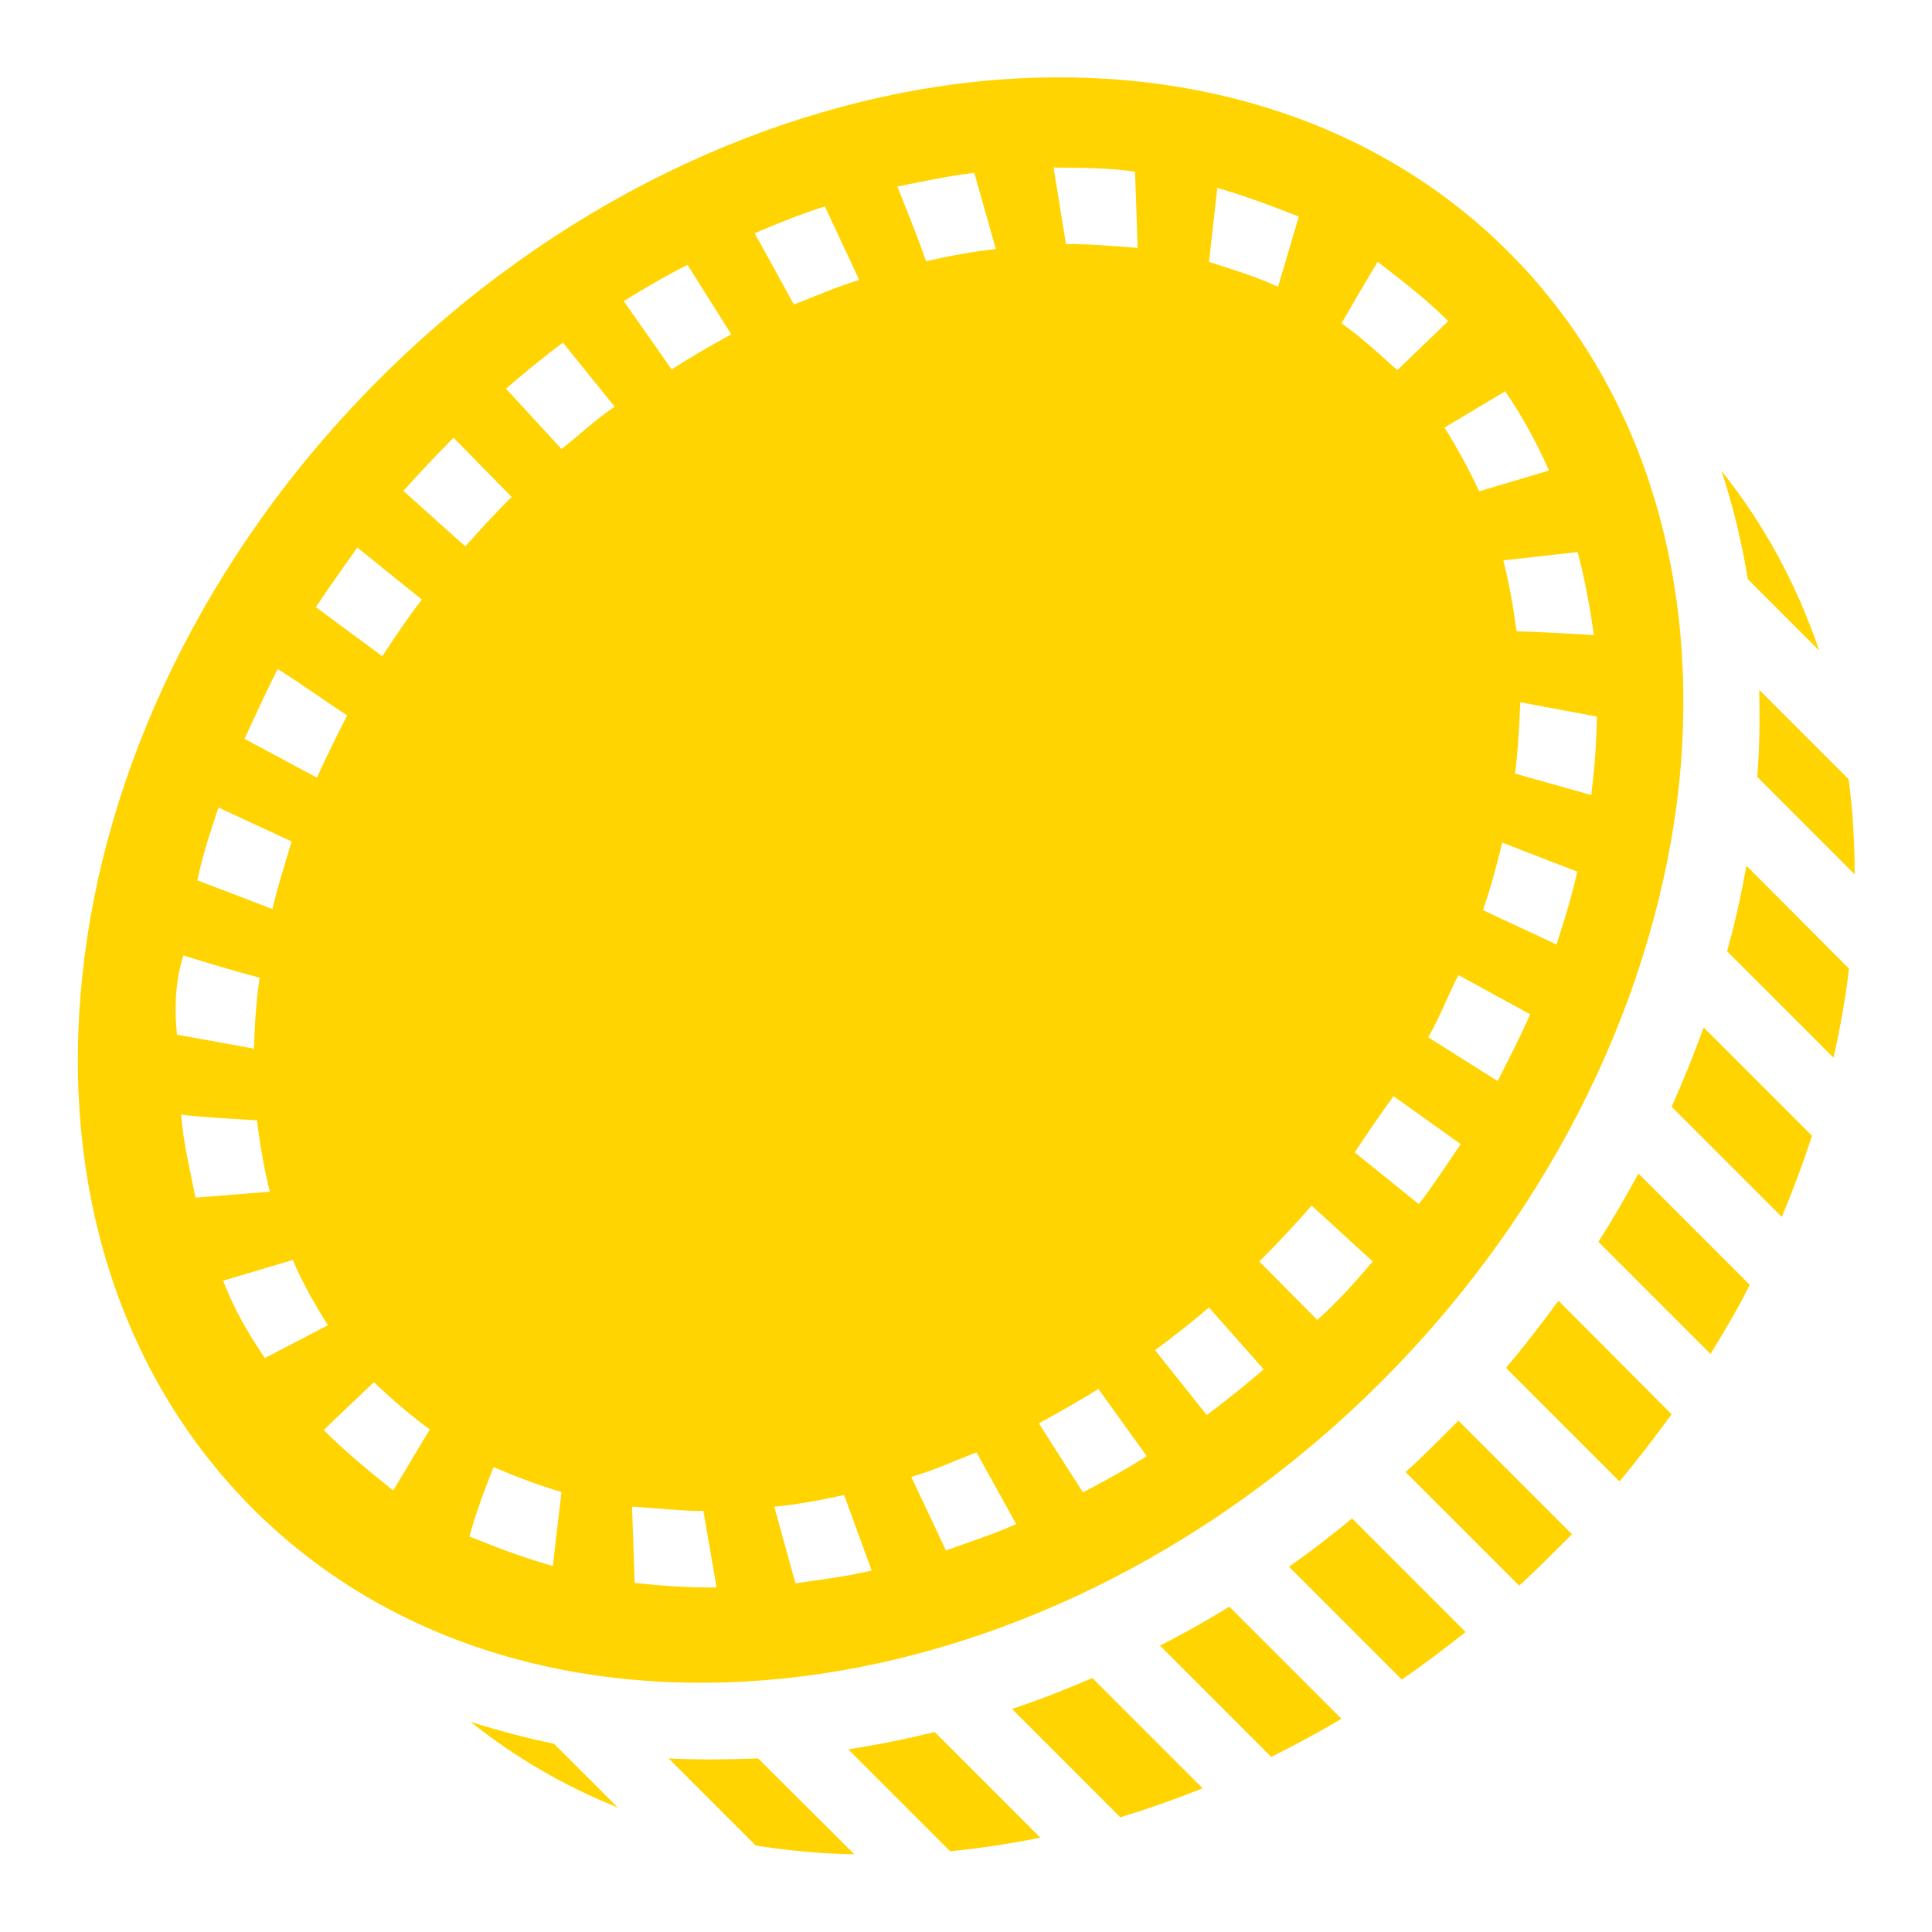
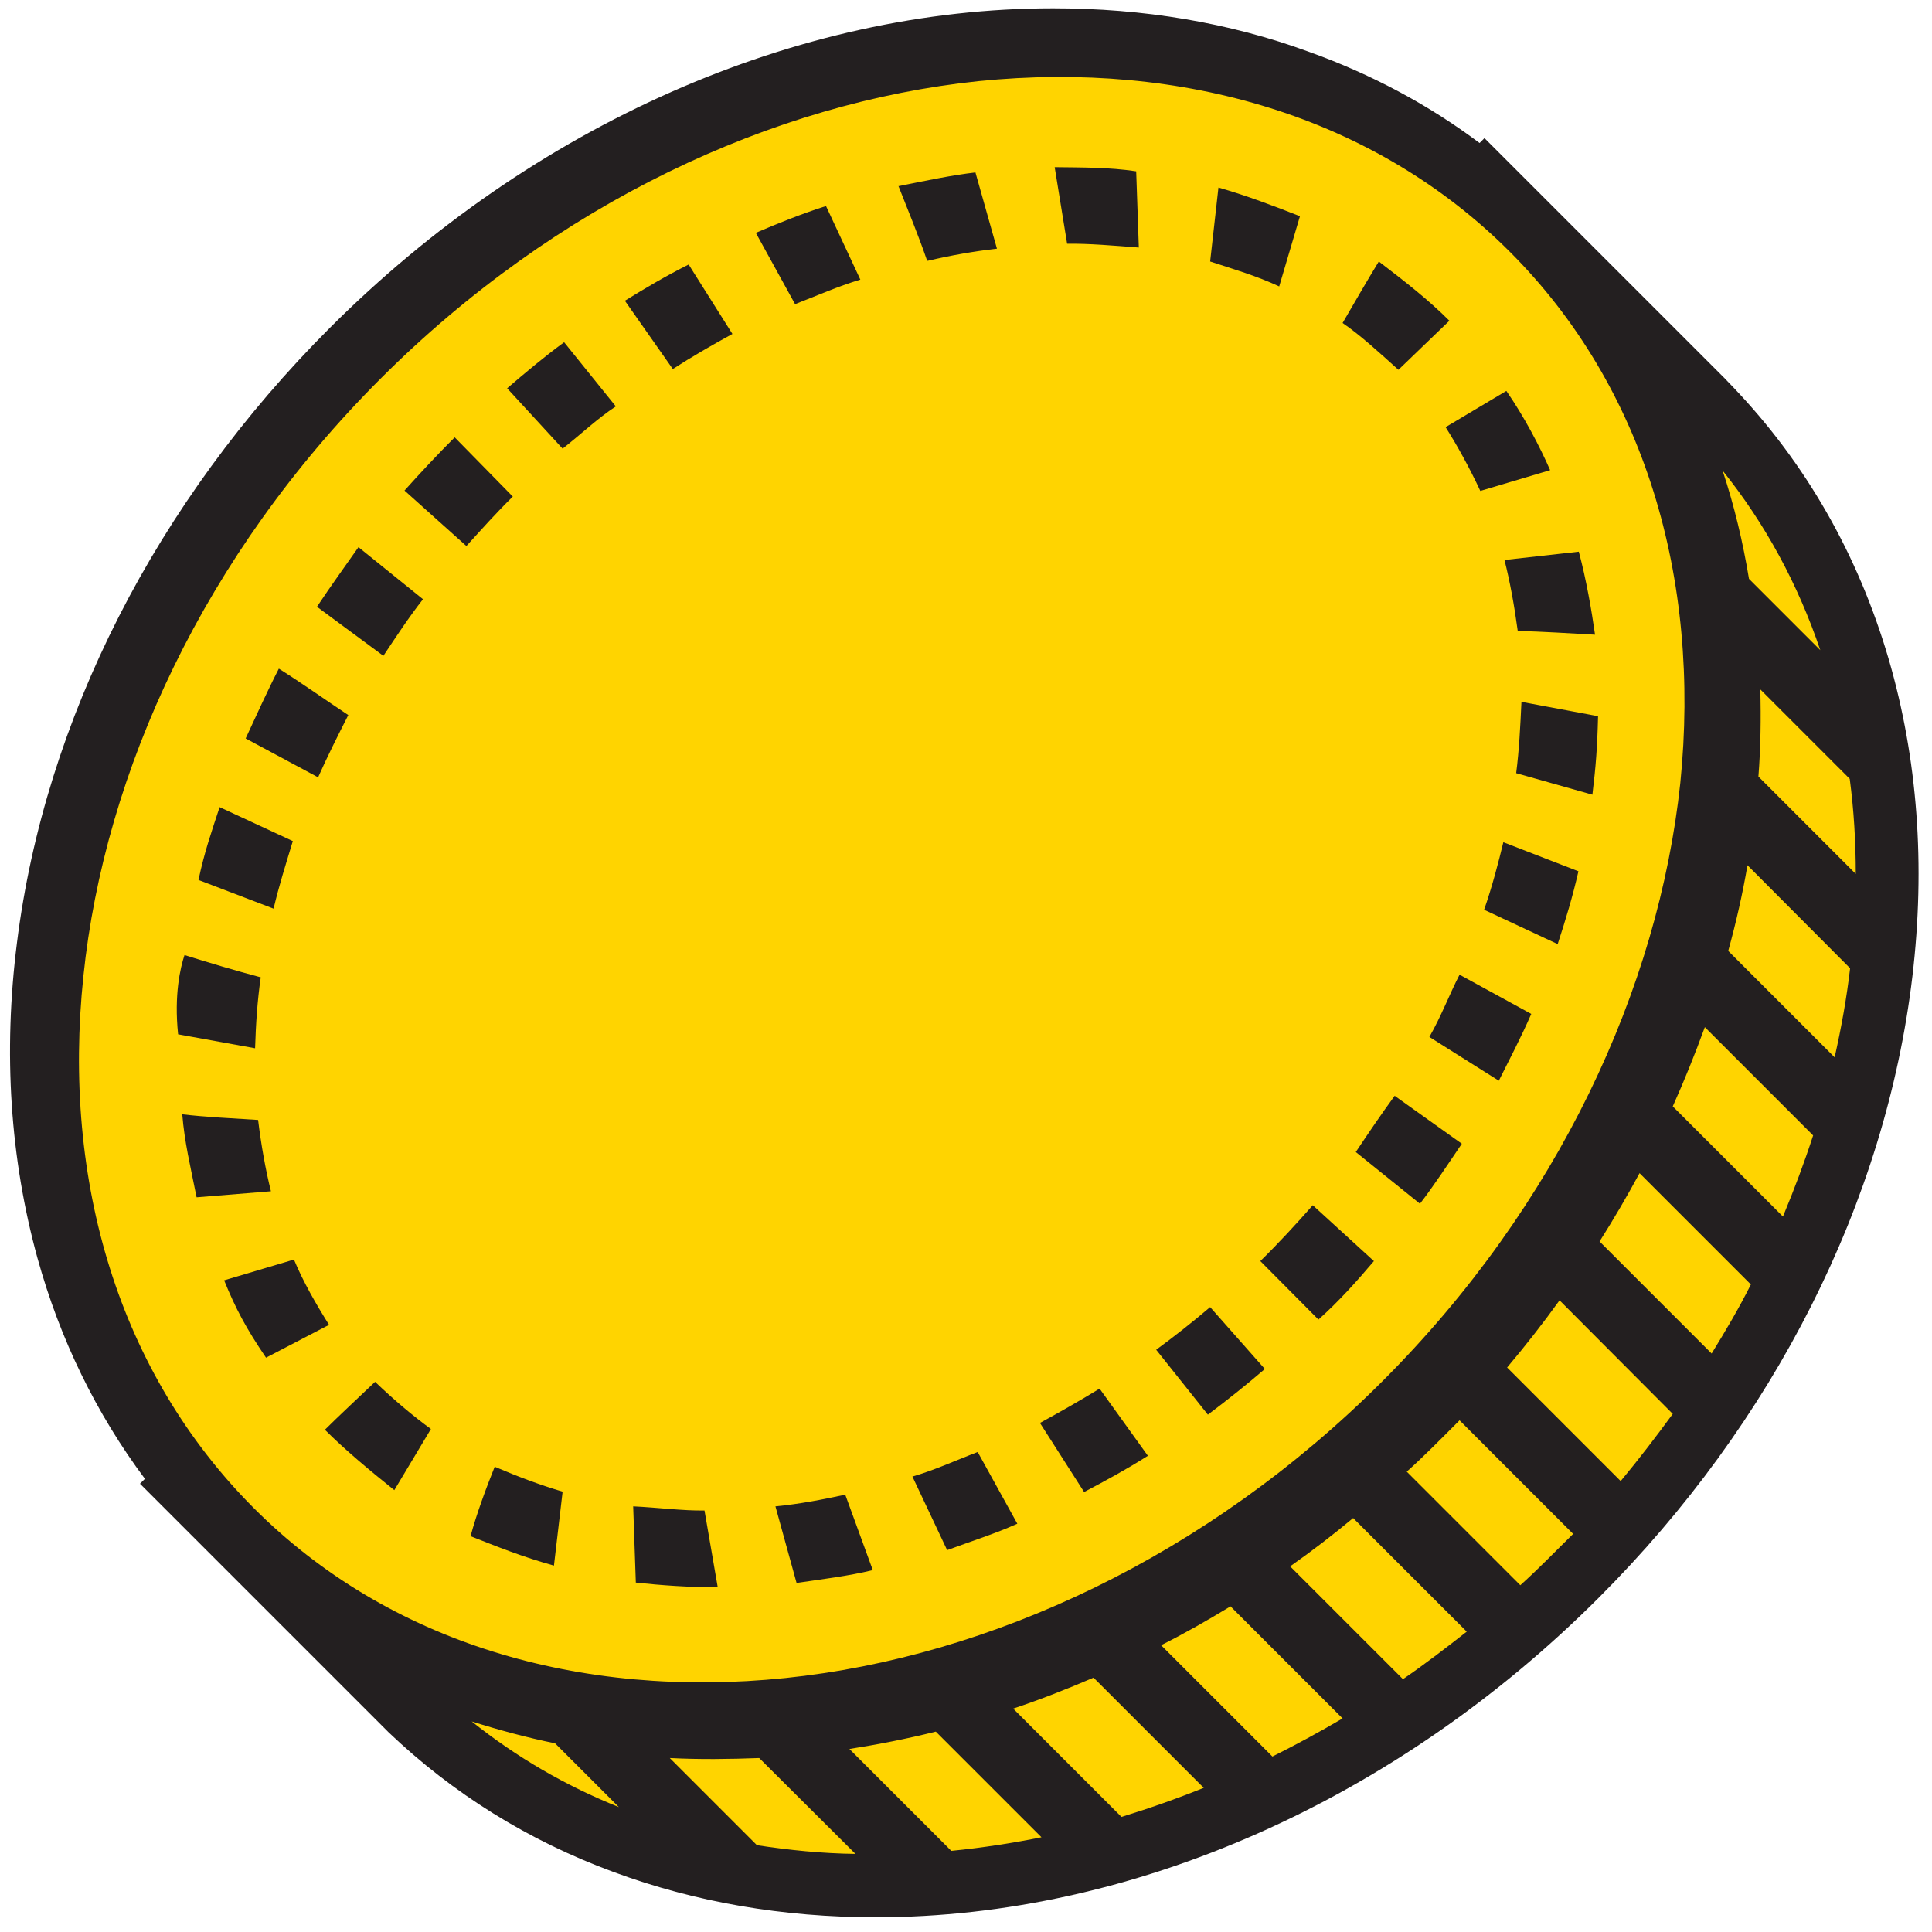
<svg xmlns="http://www.w3.org/2000/svg" version="1.1" id="Layer_1" x="0px" y="0px" viewBox="0 0 512 512" style="enable-background:new 0 0 512 512;" xml:space="preserve">
  <style type="text/css">
- 	.st0{fill:#FFD400;}
+ 	.st0{fill:#231F20;}
+ 	.st1{fill:#FFD400;}
</style>
+   <g>
+     <path class="st0" d="M232.2,499.2c-48.4,0-90.9-16.1-122.8-46.6l-59.5-59.5l0.5-0.5c-30.7-37.3-43.8-87.3-37-141.7   c7.2-57.1,35.7-113.1,80.3-157.6c52.2-52.1,119.7-82,185.3-82c44,0,83.1,13.4,113.9,38.7l0.5-0.5l57.1,57.1l2.4,2.5   c36,37.7,52,90.5,45,148.9c-6.9,57.7-35.5,114.2-80.6,159.3C365.3,469.3,297.8,499.2,232.2,499.2   C232.2,499.2,232.2,499.2,232.2,499.2z" />
+     <path class="st0" d="M279.1,20.2c43.1,0,83.5,13.8,114.3,42l0.1-0.1l50.6,50.6l2.4,2.5c70.5,73.7,54.9,205.3-35.4,295.6   c-52.2,52.2-118.3,79.4-178.9,79.4c-44.2,0-85.5-14.4-116.6-44.1l-53-53l0.1-0.1c-68-74.2-52.1-204,37.4-293.4   C152.4,47.4,218.4,20.2,279.1,20.2 M279.1,2.2C279.1,2.2,279.1,2.2,279.1,2.2C211.1,2.2,141.3,33,87.4,86.9   c-46,46-75.5,103.8-82.9,162.9c-3.7,29.2-1.8,57.3,5.4,83.5c6,21.7,15.6,41.3,28.5,58.6l-1.3,1.3l12.7,12.7l53,53l0.1,0.1l0.1,0.1   c17,16.2,37,28.7,59.6,37c21.6,8,44.9,12,69.5,12c68,0,137.8-30.9,191.6-84.7c46.5-46.5,76-105,83.1-164.6   c3.5-29.5,1.4-57.8-6.3-84.2c-8.1-27.6-21.9-51.8-41.2-72l-2.4-2.5l-0.1-0.1l-0.1-0.1l-50.6-50.6l-12.7-12.7l-1.3,1.3   c-13.6-10.2-28.8-18.3-45.3-24.2C325.8,6,303,2.2,279.1,2.2L279.1,2.2L279.1,2.2z" />
+   </g>
  <g transform="translate(0,0)">
-     <path class="st0" d="M100.5,100.5c-46.6,46.6-73.1,104-78.7,158.3c-5.7,54.4,9.4,105.1,45.1,140.9s86.4,50.7,140.9,45.1   c54.3-5.6,111.8-32.2,158.3-78.7s73.1-104.1,78.9-158.5c5.5-54.3-9.5-105.1-45.2-140.8s-86.5-50.7-140.8-45.2   C204.5,27.3,147.1,53.9,100.5,100.5z M120.2,116l15.4,15.7c-4.3,4.2-8.3,8.7-12.3,13.1l-16.4-14.7   C111.2,125.3,115.6,120.6,120.2,116z M134.1,103c4.9-4.2,9.9-8.4,15.1-12.2l13.7,17c-5,3.3-8.9,7.1-14.1,11.2L134.1,103z    M94.7,145.1l17.1,13.8c-3.7,4.7-7.1,9.9-10.5,15l-17.6-13C87.4,155.3,91.5,149.7,94.7,145.1z M165.3,79.8   c5.5-3.4,11.1-6.7,16.9-9.6l11.6,18.4c-5.3,2.9-10.7,6-15.8,9.3L165.3,79.8z M92,189.6c-2.8,5.5-5.7,11.3-8,16.5l-19.2-10.3   c2.7-5.8,5.9-12.9,8.8-18.5C79.8,181.2,86.1,185.7,92,189.6z M200,61.8c6.1-2.6,12.3-5.1,18.6-7.1l9.1,19.5   c-6,1.8-11.6,4.3-17.3,6.5L200,61.8z M57.9,214l19.4,9c-2,6.6-3.6,11.6-5.1,17.9l-19.9-7.6C53.9,225.8,55.7,220.7,57.9,214   L57.9,214z M237.8,49.4l0.2,0c6.9-1.4,14.1-2.9,20.2-3.6l5.7,20.2c-6.2,0.7-12.3,1.8-18.3,3.2l-0.2,0   C243.1,62.5,240.4,56,237.8,49.4L237.8,49.4z M48.6,253.2c6.7,2.1,13.4,4.1,20.2,5.9c-0.9,6.2-1.3,12.4-1.5,18.8l-20.4-3.7   C45.8,263.7,47.5,256.5,48.6,253.2L48.6,253.2z M279.2,44.4c7.2,0.1,14.3,0,21.6,1.1l0.7,20.2c-6.6-0.5-13.3-1.1-19-1L279.2,44.4z    M68.1,296.9c0.8,6.6,2,13.3,3.4,18.9l-19.7,1.6c-1.7-8.5-3.2-14.6-3.8-22C53.7,296.1,61.7,296.5,68.1,296.9z M322.6,49.8   c7.4,2.1,15,5,21.6,7.6L338.7,76c-6-2.8-12.2-4.6-18.3-6.6L322.6,49.8z M59.1,339.4l18.5-5.5c2.5,6,5.8,11.7,9.3,17.3l-16.7,8.7   C64.9,352.1,62.1,346.8,59.1,339.4z M365.1,69.4c6.8,5.2,13.1,10.1,18.7,15.7l-13.5,13c-5-4.5-10.1-9.2-14.8-12.4   C358.7,80.2,361.8,74.8,365.1,69.4L365.1,69.4z M99.1,366.3c4.9,4.7,10.1,9.1,14.8,12.5l-9.7,16.2c-6.5-5.2-13.1-10.7-18.4-16   C89,375.8,95,370.2,99.1,366.3L99.1,366.3z M382.8,113.3l16.1-9.6c4.7,6.8,8.8,14.6,11.6,21l-18.5,5.5   C389.1,124,385.9,118.2,382.8,113.3L382.8,113.3z M130.8,388.8c6.1,2.6,12.2,4.9,18,6.6l-2.3,19.6c-8.3-2.3-15-5-22.1-7.8   C126,401.3,128.4,394.8,130.8,388.8L130.8,388.8z M398.4,148.5l19.7-2.2c2,7.5,3.4,15.6,4.3,22c-7.2-0.4-13.5-0.8-20.4-1l-0.1-0.1   C401,160.5,399.8,154,398.4,148.5z M186.4,400.4l3.5,20.3c-7.2,0.1-15.2-0.5-21.7-1.2l-0.7-20.2   C173.9,399.6,180.8,400.5,186.4,400.4z M124.7,456.3c11.9,9.5,25,17.1,39,22.7l-16.9-16.9C139.4,460.6,132,458.6,124.7,456.3   L124.7,456.3z M456.2,124.8c3.1,9.3,5.4,19,7,28.7l18.9,18.9C476.2,155,467.6,139,456.2,124.8z M402.9,186.1l20.3,3.8   c-0.2,8.4-0.6,13.4-1.5,20.8l-20.2-5.7C402.3,198.8,402.6,192.5,402.9,186.1L402.9,186.1z M205.2,399.3c6.3-0.6,12.5-1.8,18.5-3.1   l7.3,20c-6.6,1.6-13.5,2.4-20.2,3.4L205.2,399.3z M398.1,223.3L418,231c-1.5,6.6-3.4,12.9-5.5,19.3l-19.5-9.1   C395.1,235.2,396.8,228.7,398.1,223.3L398.1,223.3z M241.5,391.4c5.9-1.7,11.5-4.3,17.3-6.5l10.5,19c-6,2.7-12.4,4.7-18.6,7   L241.5,391.4z M177.2,466l23.1,23.1c8.5,1.3,17.3,2.2,26.1,2.3L200.9,466C192.9,466.3,185.1,466.4,177.2,466z M386.5,258.4l19,10.4   c-2.7,6.2-6,12.5-8.6,17.7l-18.4-11.6C381.7,269.3,383.9,263.4,386.5,258.4z M466.2,182.8c0.2,7.7,0.1,15.4-0.5,23.1l25.8,25.8   c0-8.5-0.5-16.9-1.6-25.2L466.2,182.8z M275.3,377.2c5.3-2.9,10.6-5.9,15.8-9.1l12.8,17.8c-5.5,3.5-11.2,6.6-16.9,9.6L275.3,377.2z    M369.3,290.5l17.8,12.7c-3.8,5.6-7.6,11.4-11.1,15.9l-17-13.7C362.6,300,365.8,295.3,369.3,290.5z M306.1,357.8   c4.9-3.6,9.6-7.3,14.3-11.3l14.5,16.4c-4.9,4.2-9.9,8.2-15.1,12.1L306.1,357.8z M347.6,319.5l16.2,14.8   c-4.4,5.2-9.4,10.8-14.7,15.5l-15.4-15.5C338.6,329.5,343.1,324.6,347.6,319.5z M224.8,463.6l27,27c8.3-0.8,17-2.2,23.9-3.6l-28-28   C240.1,460.9,232.4,462.4,224.8,463.6z M462.8,229.4c-1.3,7.6-3,15.1-5.1,22.7l28.2,28.2c1.8-8,3.2-15.8,4.1-23.6L462.8,229.4z    M268.2,452.9l28.7,28.7c7.2-2.2,14.6-4.8,21.8-7.7l-29.2-29.2C282.5,447.7,275.4,450.5,268.2,452.9z M451.5,272.3   c-2.6,7.1-5.4,14.1-8.5,21l29.2,29.2c3-7.2,5.7-14.4,8-21.5L451.5,272.3z M307.4,436.1l29.5,29.5c6.2-3.1,12.5-6.5,18.6-10.1   l-29.7-29.7C319.7,429.5,313.6,433,307.4,436.1L307.4,436.1z M434.2,311c-3.3,6.1-6.8,12.1-10.6,18.1l29.7,29.7   c3.7-6,7.3-12.1,10.4-18.3L434.2,311z M341.6,415.2l29.9,29.9c5.7-3.9,11.3-8.2,16.9-12.6l-30.1-30.1   C352.9,406.9,347.3,411.2,341.6,415.2z M413,344.7c-4.4,6.1-9,12-13.9,17.8l30.1,30.1c4.9-5.9,9.4-11.8,13.8-17.8L413,344.7z    M372.5,390.1l30.1,30.1c5.2-4.7,9-8.7,14-13.6l-30.1-30.1C381.9,381.1,376.8,386.3,372.5,390.1L372.5,390.1z" />
+     <path class="st1" d="M100.8,100.4c-46.6,46.6-73.1,104-78.7,158.3c-5.7,54.4,9.4,105.1,45.1,140.9s86.4,50.7,140.9,45.1   c54.3-5.6,111.8-32.2,158.3-78.7s73.1-104.1,78.9-158.5c5.5-54.3-9.5-105.1-45.2-140.8S313.6,16,259.3,21.5   C204.8,27.2,147.4,53.8,100.8,100.4z M120.5,115.9l15.4,15.7c-4.3,4.2-8.3,8.7-12.3,13.1L107.2,130   C111.5,125.2,115.9,120.5,120.5,115.9z M134.4,102.9c4.9-4.2,9.9-8.4,15.1-12.2l13.7,17c-5,3.3-8.9,7.1-14.1,11.2L134.4,102.9z    M95,145l17.1,13.8c-3.7,4.7-7.1,9.9-10.5,15l-17.6-13C87.7,155.2,91.8,149.6,95,145z M165.6,79.7c5.5-3.4,11.1-6.7,16.9-9.6   l11.6,18.4c-5.3,2.9-10.7,6-15.8,9.3L165.6,79.7z M92.3,189.5c-2.8,5.5-5.7,11.3-8,16.5l-19.2-10.3c2.7-5.8,5.9-12.9,8.8-18.5   C80.1,181.1,86.4,185.6,92.3,189.5z M200.3,61.7c6.1-2.6,12.3-5.1,18.6-7.1l9.1,19.5c-6,1.8-11.6,4.3-17.3,6.5L200.3,61.7z    M58.2,213.9l19.4,9c-2,6.6-3.6,11.6-5.1,17.9l-19.9-7.6C54.2,225.7,56,220.6,58.2,213.9L58.2,213.9z M238.1,49.3h0.2   c6.9-1.4,14.1-2.9,20.2-3.6l5.7,20.2c-6.2,0.7-12.3,1.8-18.3,3.2h-0.2C243.4,62.4,240.7,55.9,238.1,49.3L238.1,49.3z M48.9,253.1   c6.7,2.1,13.4,4.1,20.2,5.9c-0.9,6.2-1.3,12.4-1.5,18.8l-20.4-3.7C46.1,263.6,47.8,256.4,48.9,253.1L48.9,253.1z M279.5,44.3   c7.2,0.1,14.3,0,21.6,1.1l0.7,20.2c-6.6-0.5-13.3-1.1-19-1L279.5,44.3z M68.4,296.8c0.8,6.6,2,13.3,3.4,18.9l-19.7,1.6   c-1.7-8.5-3.2-14.6-3.8-22C54,296,62,296.4,68.4,296.8z M322.9,49.7c7.4,2.1,15,5,21.6,7.6L339,75.9c-6-2.8-12.2-4.6-18.3-6.6   L322.9,49.7z M59.4,339.3l18.5-5.5c2.5,6,5.8,11.7,9.3,17.3l-16.7,8.7C65.2,352,62.4,346.7,59.4,339.3z M365.4,69.3   c6.8,5.2,13.1,10.1,18.7,15.7l-13.5,13c-5-4.5-10.1-9.2-14.8-12.4C359,80.1,362.1,74.7,365.4,69.3L365.4,69.3z M99.4,366.2   c4.9,4.7,10.1,9.1,14.8,12.5l-9.7,16.2c-6.5-5.2-13.1-10.7-18.4-16C89.3,375.7,95.3,370.1,99.4,366.2L99.4,366.2z M383.1,113.2   l16.1-9.6c4.7,6.8,8.8,14.6,11.6,21l-18.5,5.5C389.4,123.9,386.2,118.1,383.1,113.2L383.1,113.2z M131.1,388.7   c6.1,2.6,12.2,4.9,18,6.6l-2.3,19.6c-8.3-2.3-15-5-22.1-7.8C126.3,401.2,128.7,394.7,131.1,388.7L131.1,388.7z M398.7,148.4   l19.7-2.2c2,7.5,3.4,15.6,4.3,22c-7.2-0.4-13.5-0.8-20.4-1l-0.1-0.1C401.3,160.4,400.1,153.9,398.7,148.4z M186.7,400.3l3.5,20.3   c-7.2,0.1-15.2-0.5-21.7-1.2l-0.7-20.2C174.2,399.5,181.1,400.4,186.7,400.3z M125,456.2c11.9,9.5,25,17.1,39,22.7L147.1,462   C139.7,460.5,132.3,458.5,125,456.2L125,456.2z M456.5,124.7c3.1,9.3,5.4,19,7,28.7l18.9,18.9C476.5,154.9,467.9,138.9,456.5,124.7   z M403.2,186l20.3,3.8c-0.2,8.4-0.6,13.4-1.5,20.8l-20.2-5.7C402.6,198.7,402.9,192.4,403.2,186L403.2,186z M205.5,399.2   c6.3-0.6,12.5-1.8,18.5-3.1l7.3,20c-6.6,1.6-13.5,2.4-20.2,3.4L205.5,399.2z M398.4,223.2l19.9,7.7c-1.5,6.6-3.4,12.9-5.5,19.3   l-19.5-9.1C395.4,235.1,397.1,228.6,398.4,223.2L398.4,223.2z M241.8,391.3c5.9-1.7,11.5-4.3,17.3-6.5l10.5,19   c-6,2.7-12.4,4.7-18.6,7L241.8,391.3z M177.5,465.9l23.1,23.1c8.5,1.3,17.3,2.2,26.1,2.3l-25.5-25.4   C193.2,466.2,185.4,466.3,177.5,465.9z M386.8,258.3l19,10.4c-2.7,6.2-6,12.5-8.6,17.7l-18.4-11.6   C382,269.2,384.2,263.3,386.8,258.3z M466.5,182.7c0.2,7.7,0.1,15.4-0.5,23.1l25.8,25.8c0-8.5-0.5-16.9-1.6-25.2L466.5,182.7z    M275.6,377.1c5.3-2.9,10.6-5.9,15.8-9.1l12.8,17.8c-5.5,3.5-11.2,6.6-16.9,9.6L275.6,377.1z M369.6,290.4l17.8,12.7   c-3.8,5.6-7.6,11.4-11.1,15.9l-17-13.7C362.9,299.9,366.1,295.2,369.6,290.4z M306.4,357.7c4.9-3.6,9.6-7.3,14.3-11.3l14.5,16.4   c-4.9,4.2-9.9,8.2-15.1,12.1L306.4,357.7z M347.9,319.4l16.2,14.8c-4.4,5.2-9.4,10.8-14.7,15.5L334,334.2   C338.9,329.4,343.4,324.5,347.9,319.4z M225.1,463.5l27,27c8.3-0.8,17-2.2,23.9-3.6l-28-28C240.4,460.8,232.7,462.3,225.1,463.5z    M463.1,229.3c-1.3,7.6-3,15.1-5.1,22.7l28.2,28.2c1.8-8,3.2-15.8,4.1-23.6L463.1,229.3z M268.5,452.8l28.7,28.7   c7.2-2.2,14.6-4.8,21.8-7.7l-29.2-29.2C282.8,447.6,275.7,450.4,268.5,452.8z M451.8,272.2c-2.6,7.1-5.4,14.1-8.5,21l29.2,29.2   c3-7.2,5.7-14.4,8-21.5L451.8,272.2z M307.7,436l29.5,29.5c6.2-3.1,12.5-6.5,18.6-10.1l-29.7-29.7C320,429.4,313.9,432.9,307.7,436   L307.7,436z M434.5,310.9c-3.3,6.1-6.8,12.1-10.6,18.1l29.7,29.7c3.7-6,7.3-12.1,10.4-18.3L434.5,310.9z M341.9,415.1l29.9,29.9   c5.7-3.9,11.3-8.2,16.9-12.6l-30.1-30.1C353.2,406.8,347.6,411.1,341.9,415.1z M413.3,344.6c-4.4,6.1-9,12-13.9,17.8l30.1,30.1   c4.9-5.9,9.4-11.8,13.8-17.8L413.3,344.6z M372.8,390l30.1,30.1c5.2-4.7,9-8.7,14-13.6l-30.1-30.1C382.2,381,377.1,386.2,372.8,390   L372.8,390z" />
  </g>
</svg>
